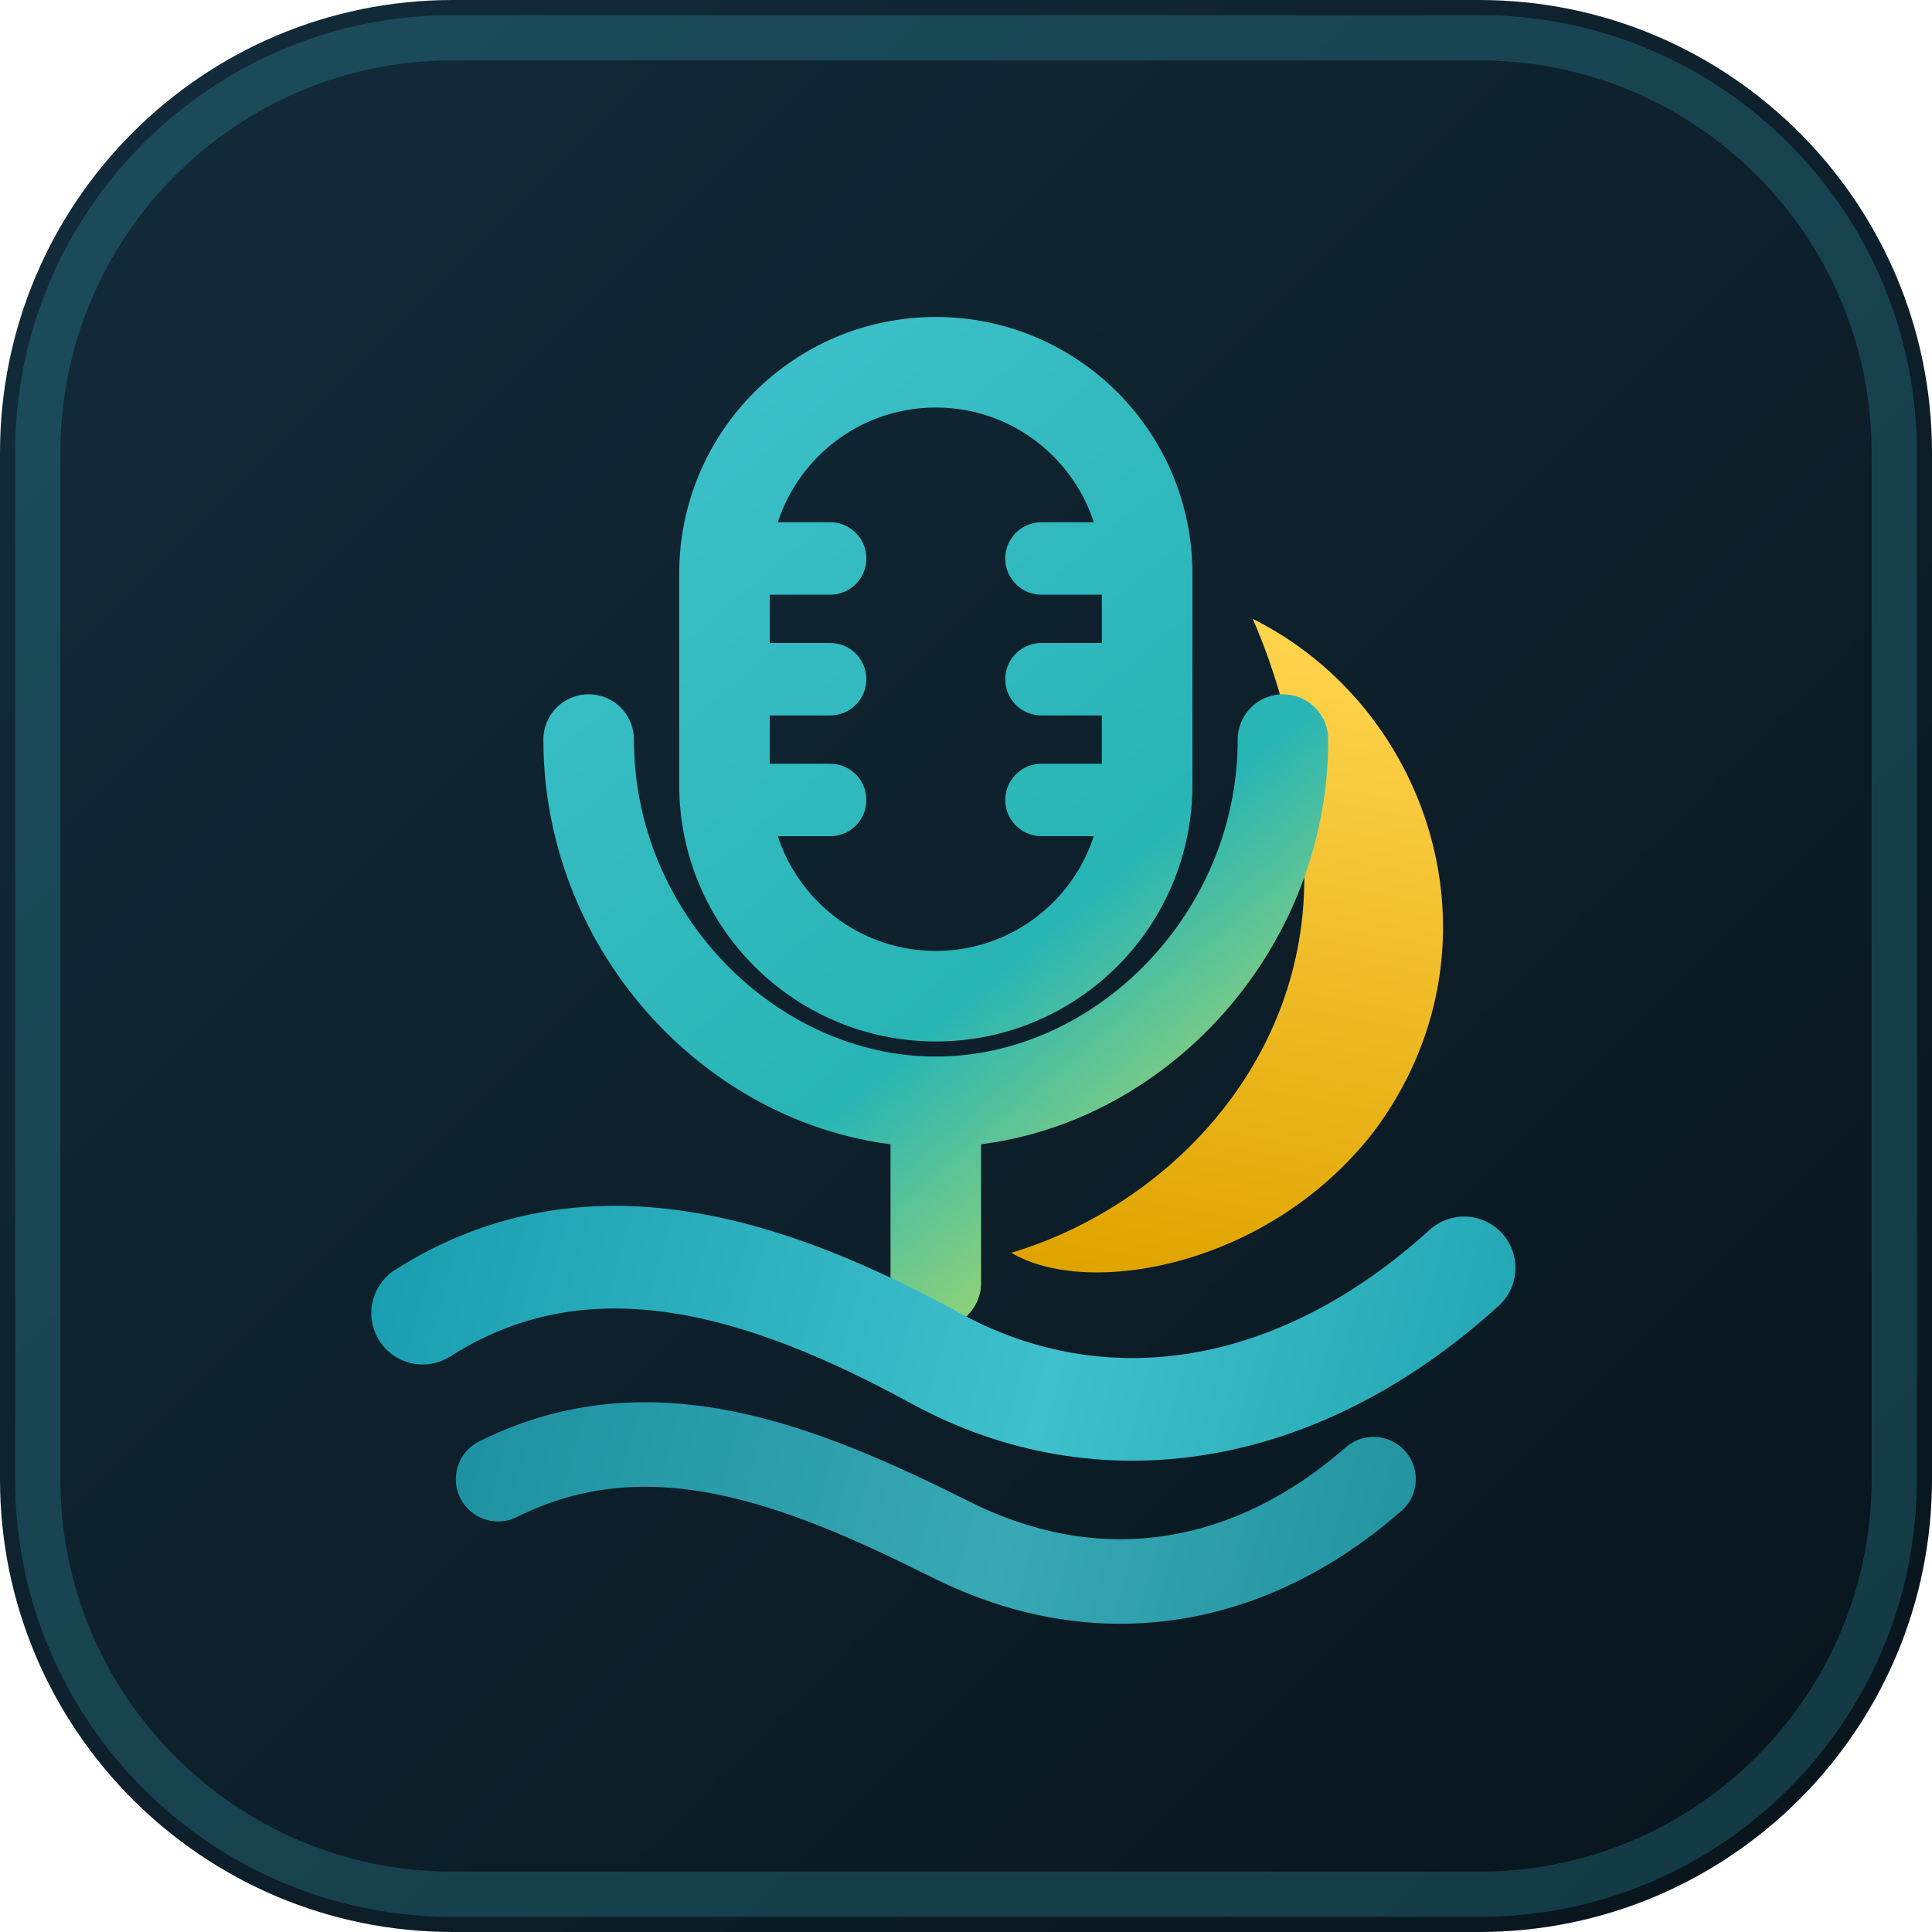
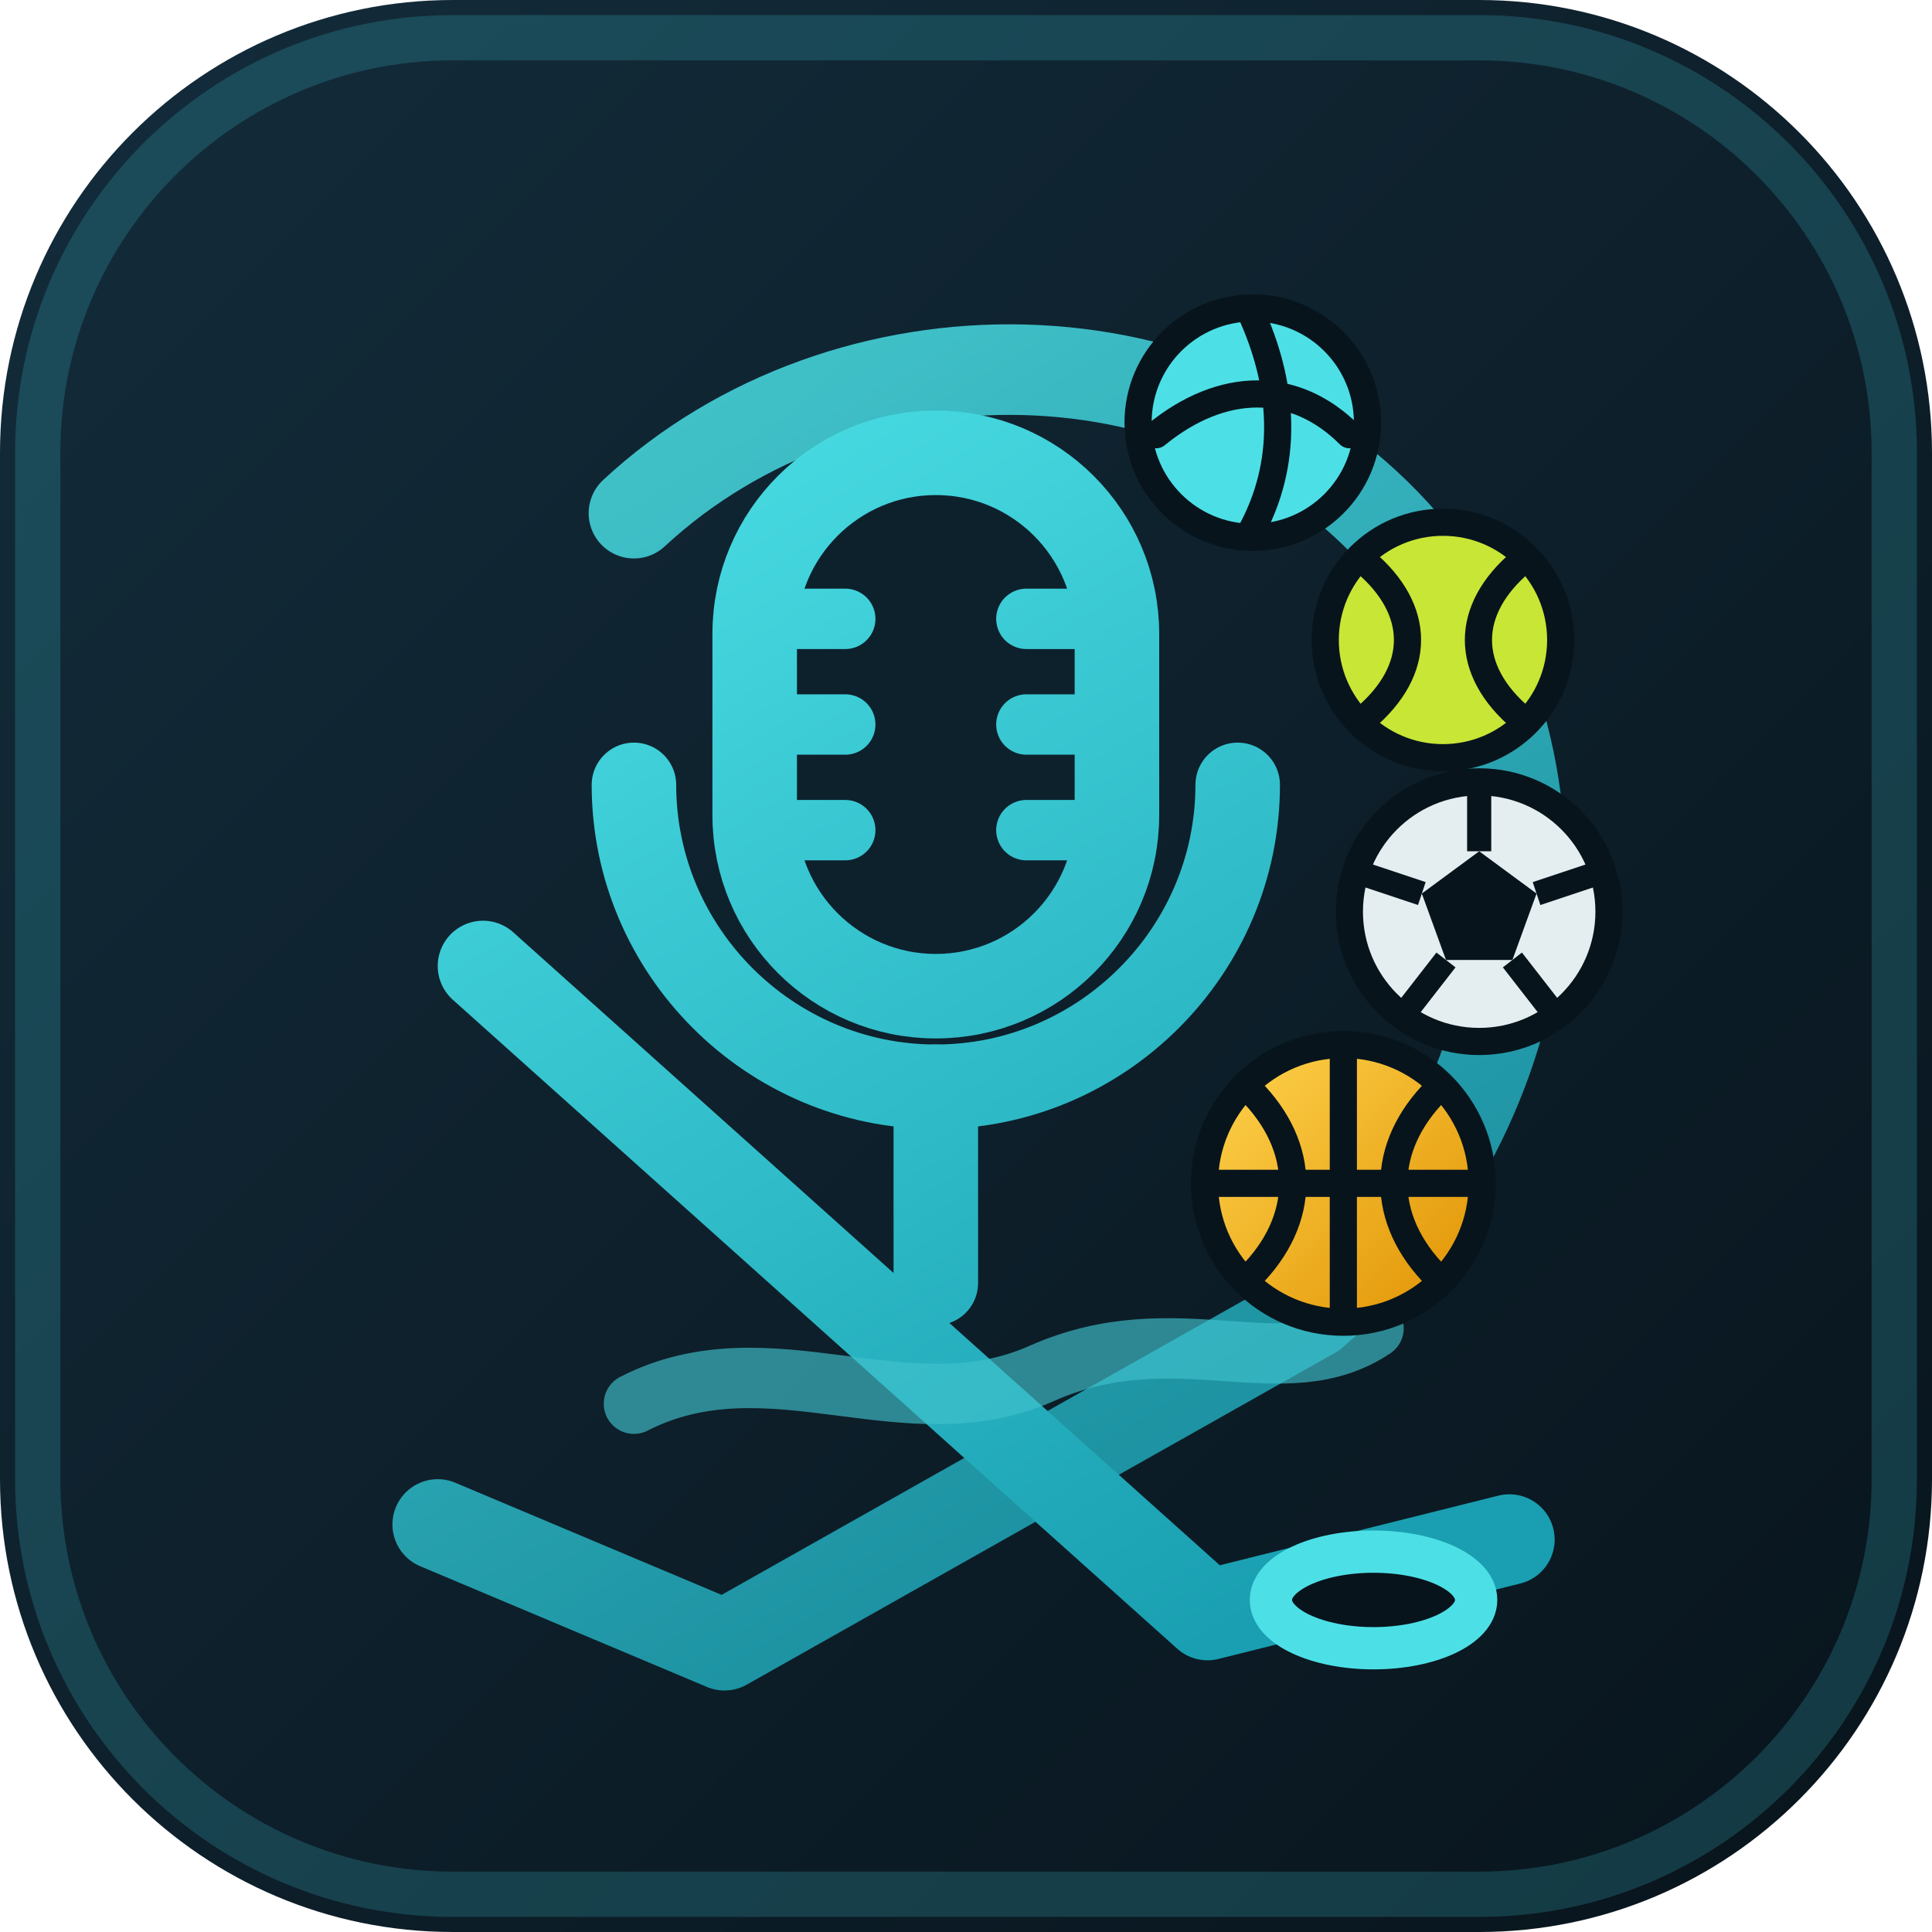
<svg xmlns="http://www.w3.org/2000/svg" viewBox="0 0 64 64" fill="none">
  <defs>
    <linearGradient id="mp-bg" x1="0" y1="0" x2="64" y2="64" gradientUnits="userSpaceOnUse">
      <stop offset="0%" stop-color="#132c3b" />
      <stop offset="100%" stop-color="#08141c" />
    </linearGradient>
-     <linearGradient id="mp-mic" x1="20" y1="12" x2="42" y2="38" gradientUnits="userSpaceOnUse">
-       <stop offset="0%" stop-color="#3fc1cc" />
-       <stop offset="70%" stop-color="#28b5b5" />
-       <stop offset="100%" stop-color="#a8d86b" />
+     <linearGradient id="mp-mic" x1="20" y1="12" x2="44" y2="52" gradientUnits="userSpaceOnUse">
+       <stop offset="0%" stop-color="#4ce0e6" />
+       <stop offset="100%" stop-color="#199fb1" />
    </linearGradient>
-     <linearGradient id="mp-wave" x1="12" y1="44" x2="48" y2="54" gradientUnits="userSpaceOnUse">
-       <stop offset="0%" stop-color="#199fb1" />
-       <stop offset="60%" stop-color="#3fc1cc" />
-       <stop offset="100%" stop-color="#22a6b3" />
-     </linearGradient>
-     <linearGradient id="mp-gold" x1="40" y1="20" x2="36" y2="42" gradientUnits="userSpaceOnUse">
+     <linearGradient id="mp-gold" x1="0" y1="0" x2="1" y2="1">
      <stop offset="0%" stop-color="#ffd54f" />
-       <stop offset="100%" stop-color="#e0a400" />
+       <stop offset="100%" stop-color="#e09000" />
    </linearGradient>
  </defs>
  <rect width="64" height="64" rx="15" fill="url(#mp-bg)" />
  <rect x="1.25" y="1.25" width="61.5" height="61.5" rx="13.75" stroke="#3fc1cc" stroke-opacity="0.22" stroke-width="1.5" />
-   <path d="M41.5 20.5C47.5 23.5 50 31.5 45.5 37.5C42 42 36 43 33.5 41.5C38.5 40 43 35.5 43.2 29.5C43.3 25.8 42.5 22.8 41.5 20.5Z" fill="url(#mp-gold)" />
-   <rect x="24" y="12" width="14" height="21" rx="7" stroke="url(#mp-mic)" stroke-width="3" />
-   <path d="M24.5 18.5H27.5M24.5 22.5H27.5M24.5 26.5H27.5M34.5 18.5H37.5M34.5 22.5H37.5M34.5 26.5H37.5" stroke="url(#mp-mic)" stroke-width="2.4" stroke-linecap="round" />
-   <path d="M19.5 24.5C19.5 31.1 24.9 36.5 31 36.5C37.1 36.5 42.5 31.1 42.5 24.5" stroke="url(#mp-mic)" stroke-width="3" stroke-linecap="round" />
-   <line x1="31" y1="36.5" x2="31" y2="42.5" stroke="url(#mp-mic)" stroke-width="3" stroke-linecap="round" />
-   <path d="M14 43.5C19.5 40 25.5 42 31 45C36.5 48 43 47 48.5 42" stroke="url(#mp-wave)" stroke-width="3.4" stroke-linecap="round" />
-   <path d="M16.5 49C21.5 46.5 26.5 48.5 31.5 51C36.5 53.5 41.5 52.5 45.5 49" stroke="url(#mp-wave)" stroke-width="2.8" stroke-linecap="round" opacity="0.85" />
+   <path d="M21 17C28 10.5 40 10.5 46.5 18C52.5 25 51.5 36.5 43.5 43.5L24 54.5L14.5 50.5" stroke="url(#mp-mic)" stroke-width="3" stroke-linecap="round" stroke-linejoin="round" opacity="0.85" />
+   <path d="M16 32L40 53.5L50 51" stroke="url(#mp-mic)" stroke-width="3" stroke-linecap="round" stroke-linejoin="round" />
+   <ellipse cx="45.5" cy="53" rx="3.4" ry="1.6" fill="#08141c" stroke="#4ce0e6" stroke-width="1.4" />
+   <path d="M21 46.5C25.5 44.2 30 47.5 34.5 45.5C39 43.5 42.5 46 45.5 44" stroke="#3fc1cc" stroke-width="2" stroke-linecap="round" opacity="0.65" />
+   <rect x="25" y="15" width="12" height="18" rx="6" fill="#0d212d" stroke="url(#mp-mic)" stroke-width="2.8" />
+   <path d="M25.5 20.5H28M25.5 24H28M25.5 27.5H28M34 20.5H36.5M34 24H36.5M34 27.5H36.5" stroke="url(#mp-mic)" stroke-width="2" stroke-linecap="round" />
+   <path d="M21 26C21 31.5 25.5 36 31 36C36.5 36 41 31.5 41 26" stroke="url(#mp-mic)" stroke-width="2.8" stroke-linecap="round" />
+   <line x1="31" y1="36" x2="31" y2="42.5" stroke="url(#mp-mic)" stroke-width="2.8" stroke-linecap="round" />
+   <g transform="translate(41.5, 14)">
+     <circle cx="0" cy="0" r="3.8" fill="#4ce0e6" stroke="#08141c" stroke-width="0.9" />
+     <path d="M-3.2 0.4C-1 -1.4 1.4 -1.4 3.2 0.4M0 -3.5C1.1 -1 1.1 1.4 0 3.5" stroke="#08141c" stroke-width="0.9" stroke-linecap="round" />
+   </g>
+   <g transform="translate(47.8, 21.2)">
+     <circle cx="0" cy="0" r="3.9" fill="#c8e636" stroke="#08141c" stroke-width="0.9" />
+     <path d="M-2.6 -2.6C-0.7 -1 -0.7 1 -2.6 2.6M2.6 -2.6C0.7 -1 0.7 1 2.6 2.6" stroke="#08141c" stroke-width="0.9" stroke-linecap="round" />
+   </g>
+   <g transform="translate(49, 30.2)">
+     <circle cx="0" cy="0" r="4.3" fill="#e4eef1" stroke="#08141c" stroke-width="0.9" />
+     <polygon points="0,-2 1.9,-0.6 1.1,1.6 -1.1,1.6 -1.9,-0.6" fill="#08141c" />
+     <path d="M0 -2V-4.1M1.9 -0.6L4 -1.3M1.1 1.6L2.5 3.4M-1.1 1.6L-2.5 3.4M-1.9 -0.6L-4 -1.3" stroke="#08141c" stroke-width="0.8" />
+   </g>
+   <g transform="translate(44.5, 39.2)">
+     <circle cx="0" cy="0" r="4.6" fill="url(#mp-gold)" stroke="#08141c" stroke-width="0.9" />
+     <path d="M-4.3 0H4.3M0 -4.3V4.3M-3.1 -3.1C-1.2 -1.2 -1.2 1.2 -3.1 3.1M3.1 -3.1C1.2 -1.2 1.2 1.2 3.1 3.1" stroke="#08141c" stroke-width="0.9" stroke-linecap="round" />
+   </g>
</svg>
